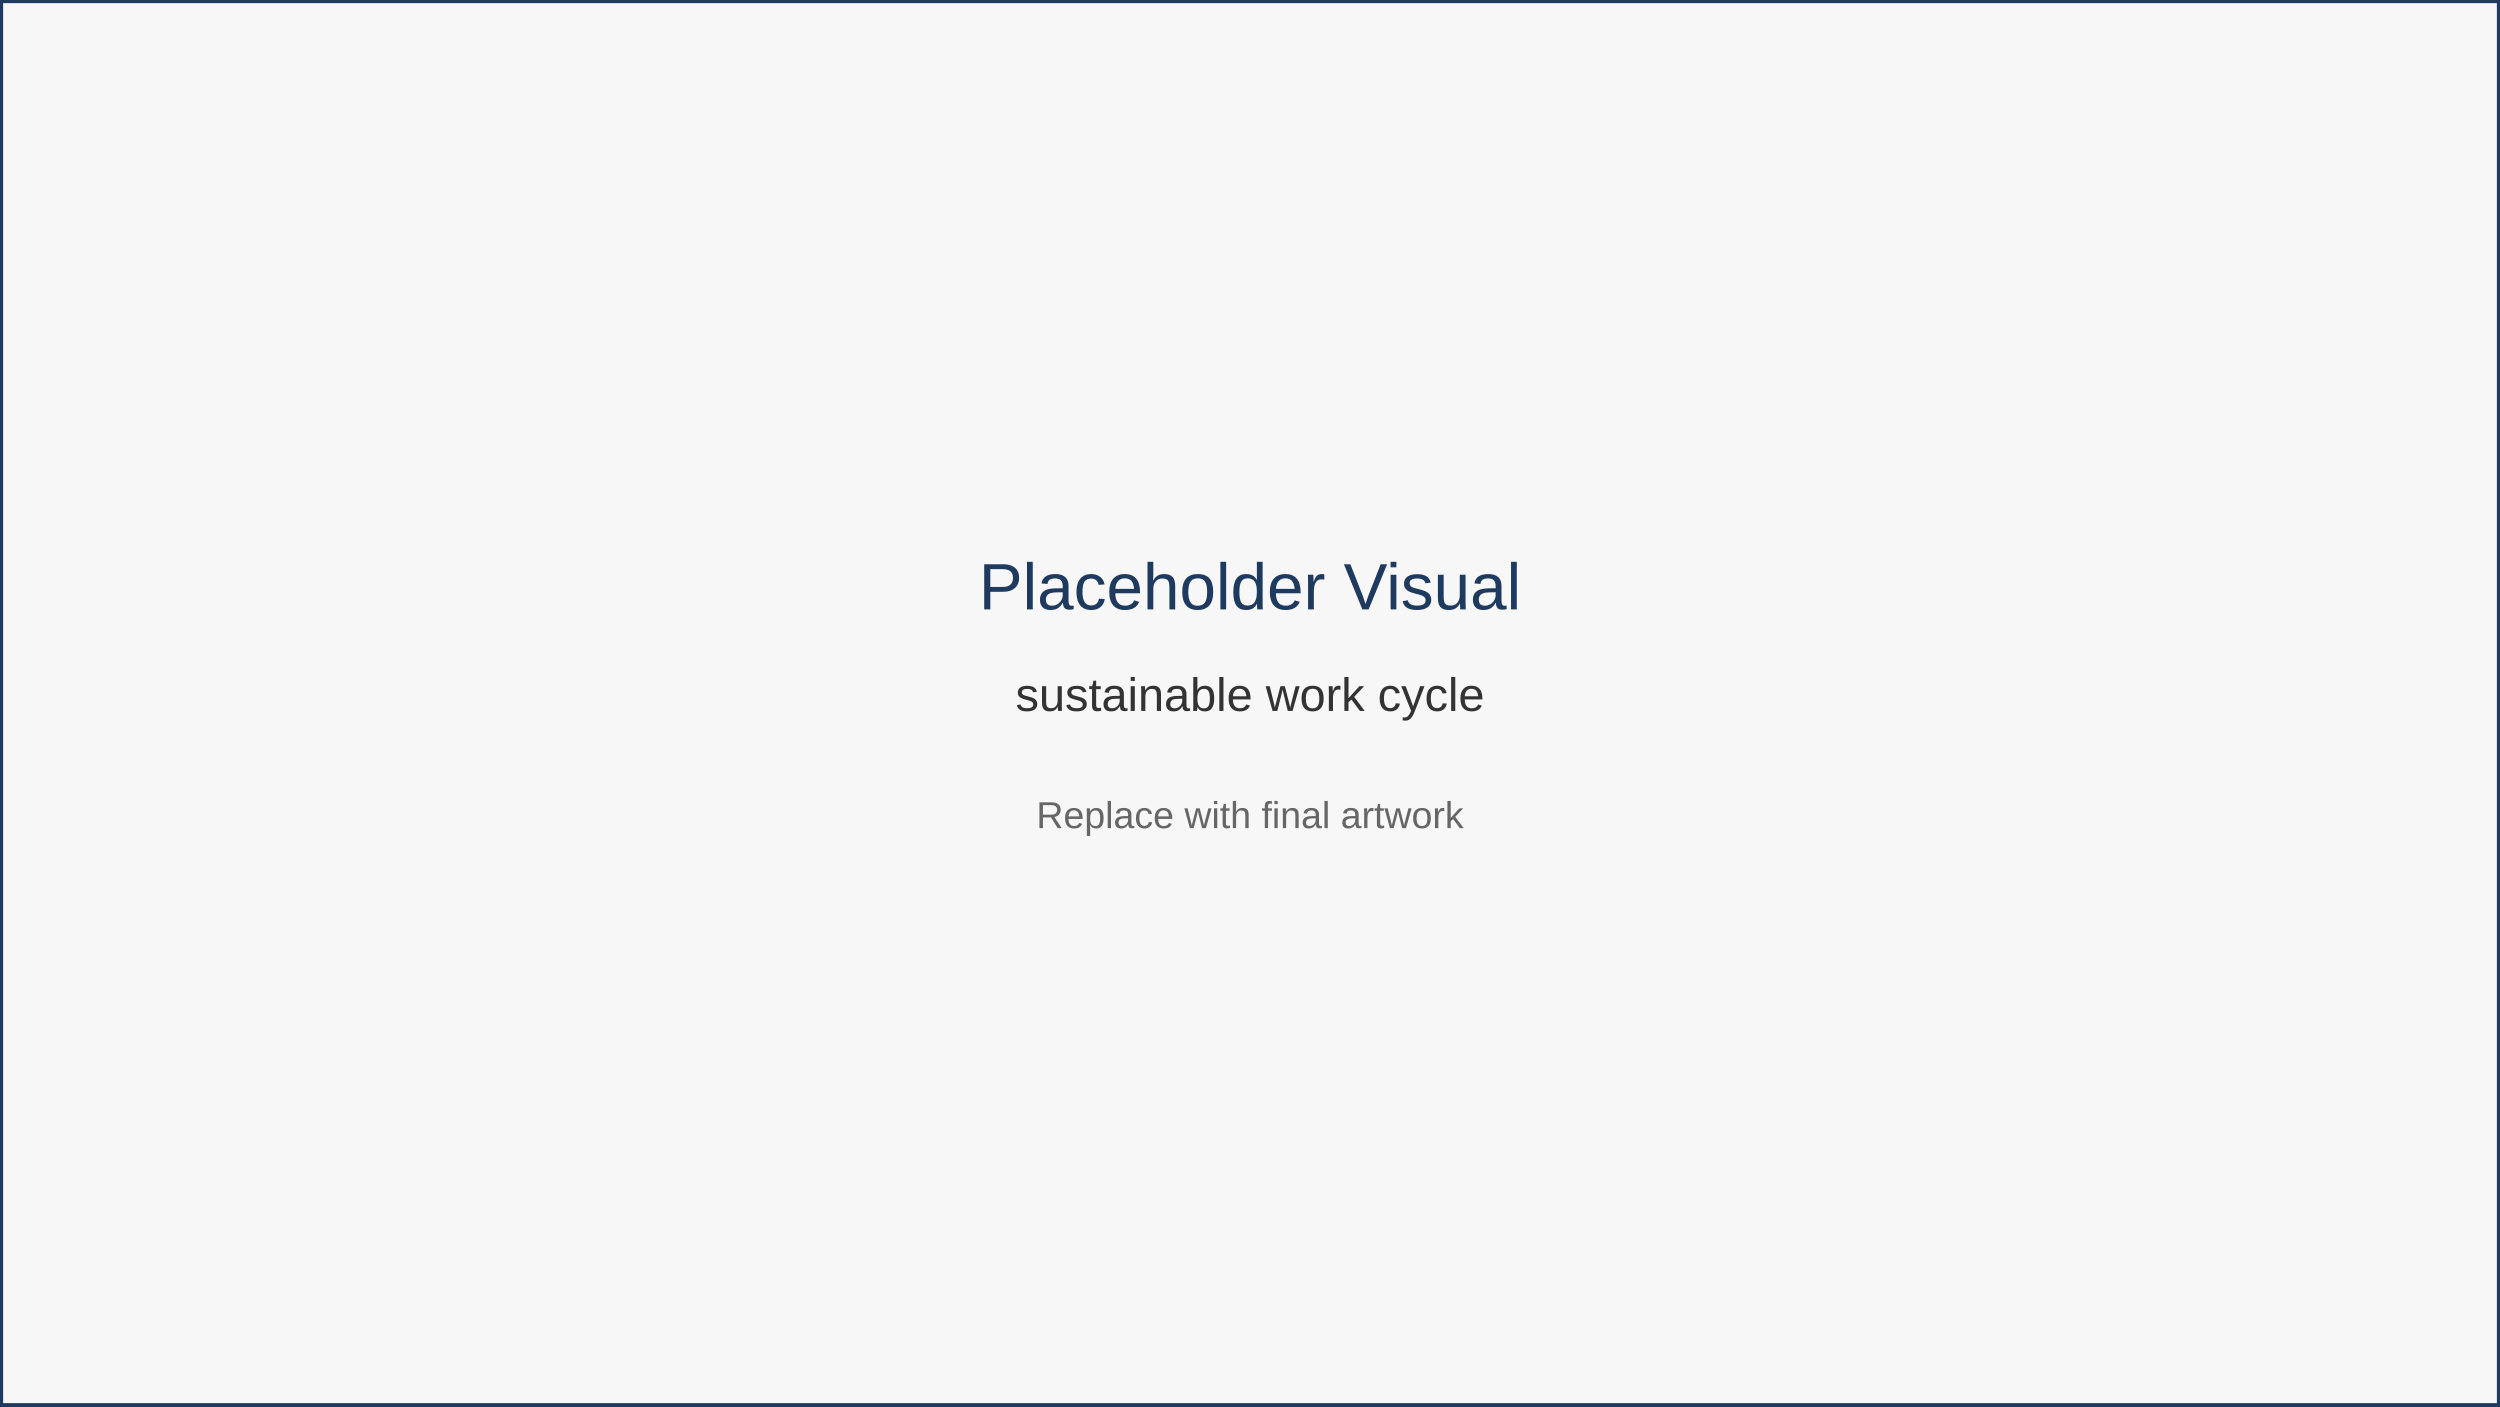
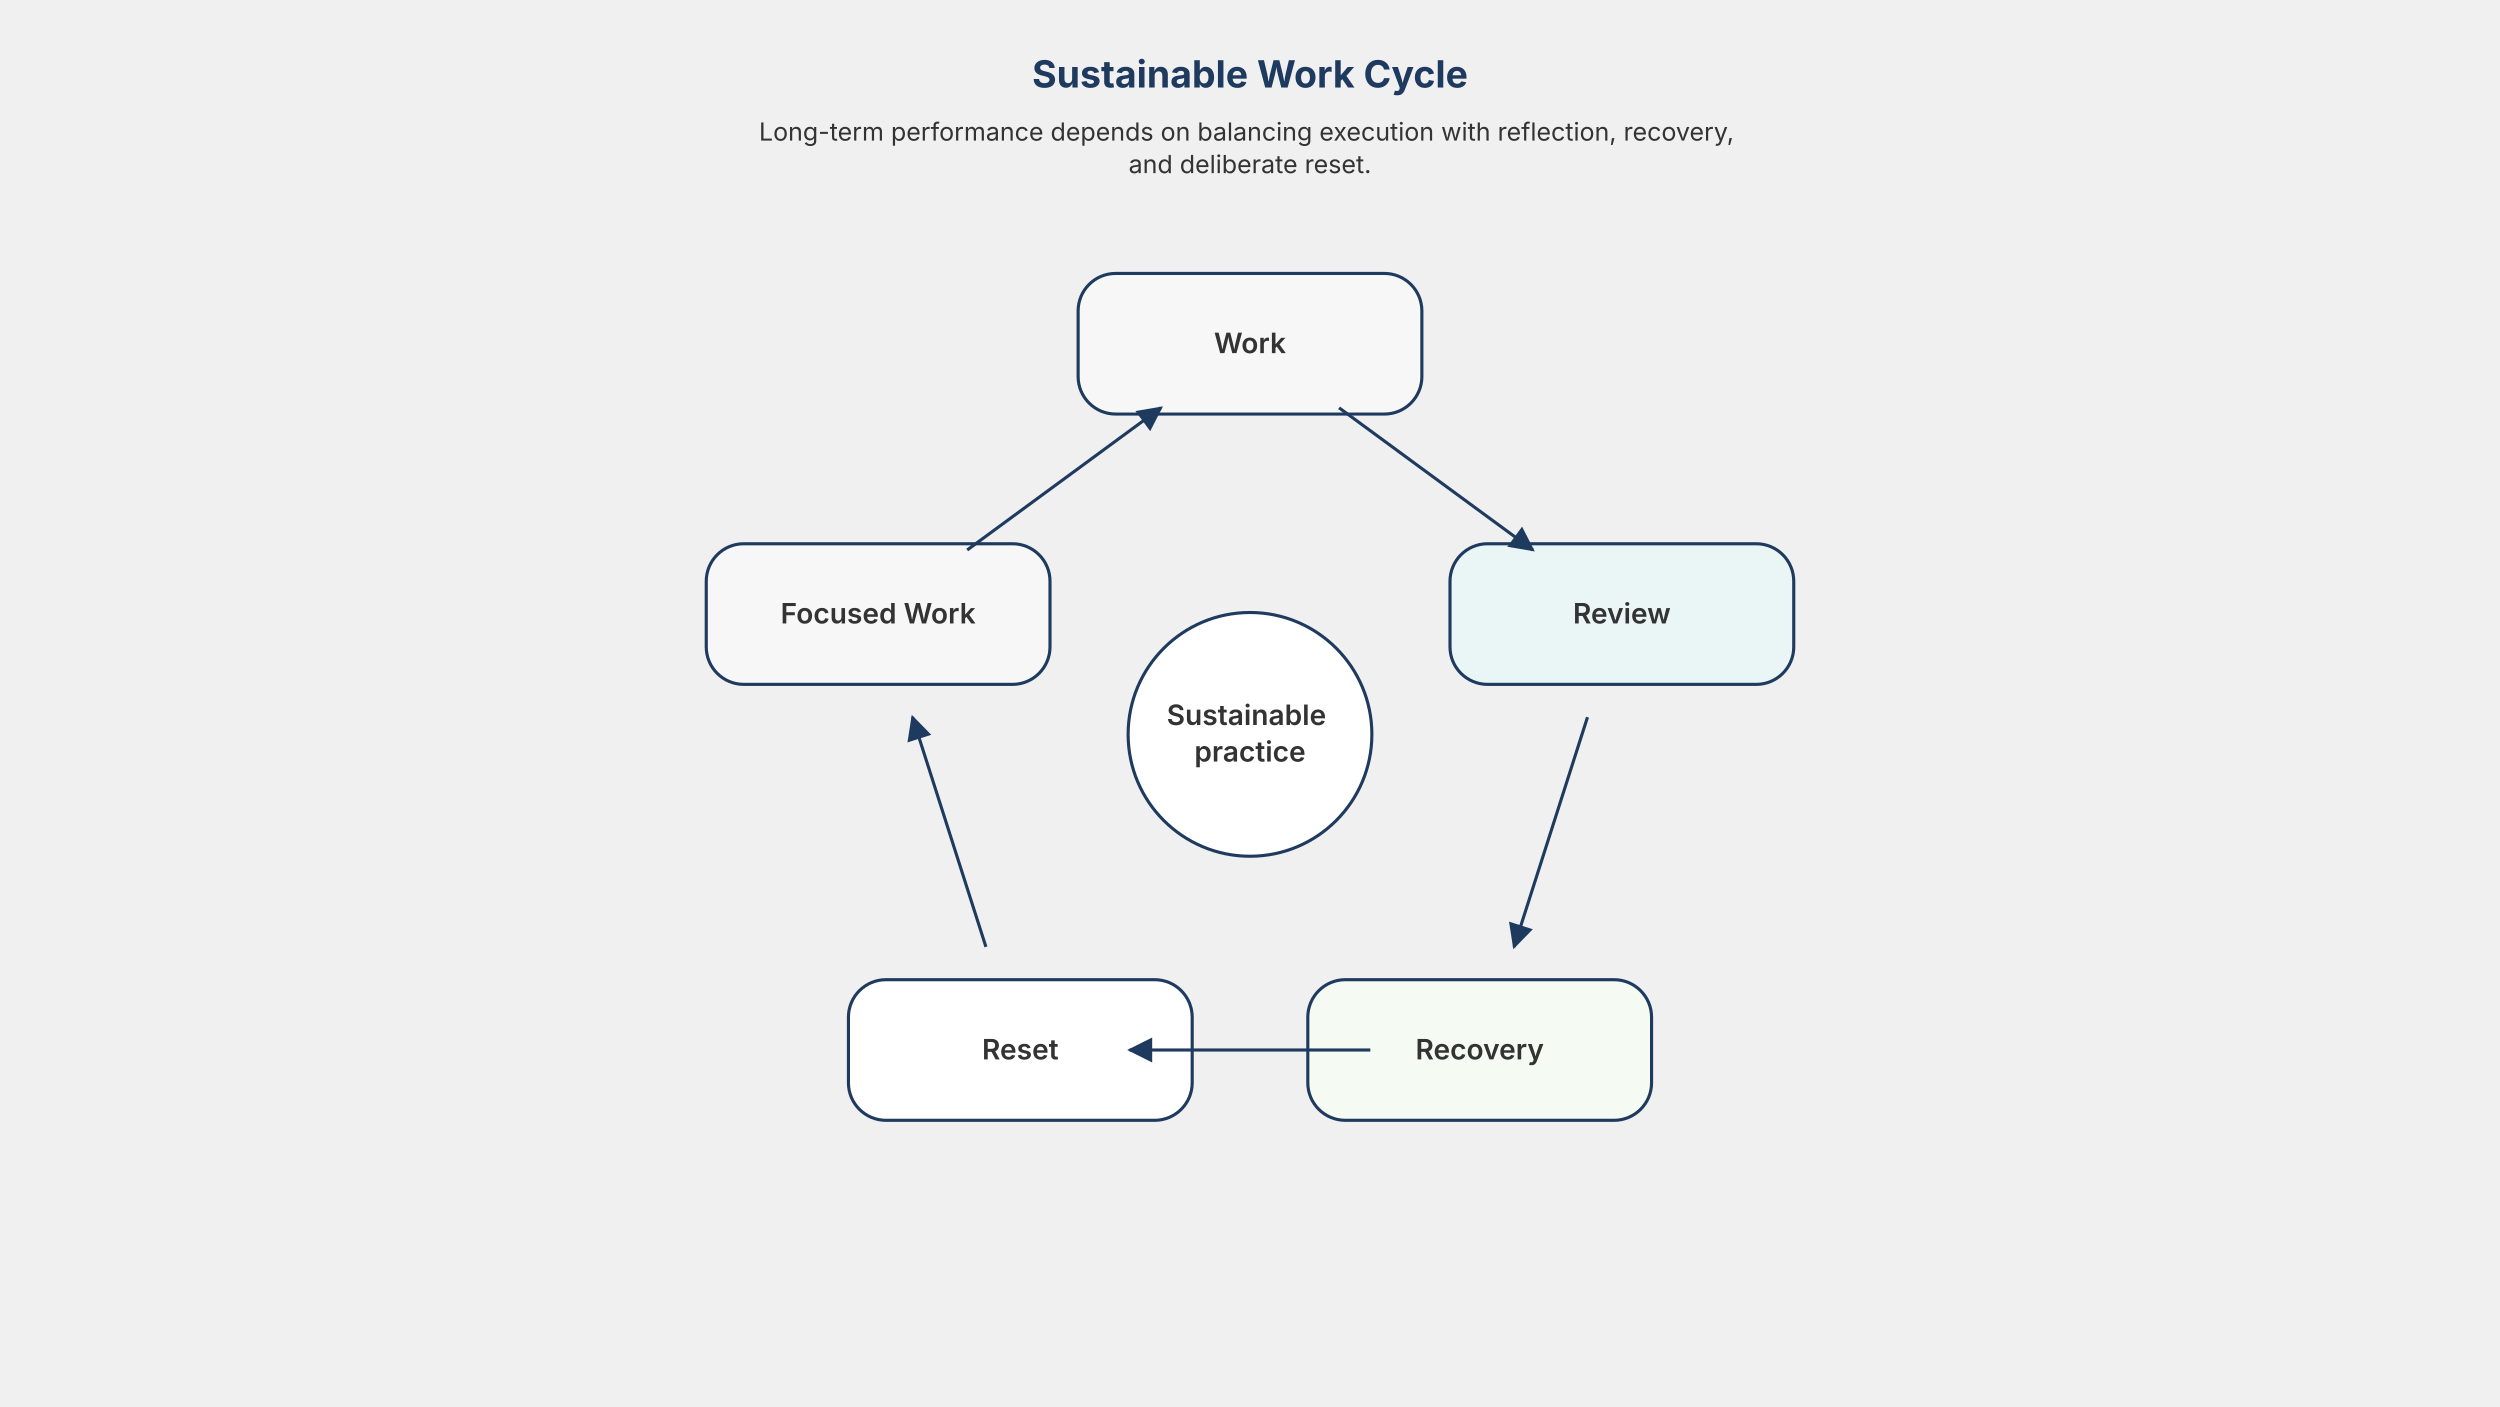
- <svg xmlns="http://www.w3.org/2000/svg" width="1600" height="900" viewBox="0 0 1600 900">
-   <rect width="1600" height="900" fill="#F7F7F7" stroke="#1F3A5F" stroke-width="4" />
-   <text x="800" y="390" text-anchor="middle" font-family="Arial, sans-serif" font-size="42" fill="#1F3A5F">
-     Placeholder Visual
+ <svg xmlns="http://www.w3.org/2000/svg" width="1600" height="900" viewBox="0 0 1600 900" fill="none">
+   <defs>
+     <marker id="arrow" viewBox="0 0 10 10" refX="9" refY="5" markerWidth="8" markerHeight="8" orient="auto-start-reverse">
+       <path d="M 0 0 L 10 5 L 0 10 z" fill="#1F3A5F" />
+     </marker>
+     <style>
+       text { font-family: Inter, Arial, sans-serif; fill: #333333; }
+       .title { font-size: 24px; font-weight: 700; fill: #1F3A5F; }
+       .label { font-size: 18px; font-weight: 600; }
+       .body { font-size: 16px; }
+       .small { font-size: 14px; }
+       .box { stroke: #1F3A5F; stroke-width: 2; }
+       .arrow { stroke: #1F3A5F; stroke-width: 2; fill: none; marker-end: url(#arrow); }
+       .dashed { stroke-dasharray: 8 8; }
+       .icon-circle { fill: #2FA4A9; }
+       .muted { fill: #F7F7F7; }
+     </style>
+   </defs>
+   <text x="800" y="56" text-anchor="middle" class="title">
+     <tspan x="800" dy="0">Sustainable Work Cycle</tspan>
  </text>
-   <text x="800" y="455" text-anchor="middle" font-family="Arial, sans-serif" font-size="30" fill="#333333">
-     sustainable work cycle
+   <text x="800" y="90" text-anchor="middle" class="body">
+     <tspan x="800" dy="0">Long-term performance depends on balancing execution with reflection, recovery,</tspan>
+     <tspan x="800" dy="1.3em">and deliberate reset.</tspan>
  </text>
-   <text x="800" y="530" text-anchor="middle" font-family="Arial, sans-serif" font-size="24" fill="#666666">
-     Replace with final artwork
+   <rect x="690" y="175" width="220" height="90" rx="24" fill="#F7F7F7" class="box" />
+   <text x="800" y="226" text-anchor="middle" class="label">
+     <tspan x="800" dy="0">Work</tspan>
+   </text>
+   <rect x="928" y="348" width="220" height="90" rx="24" fill="#EAF6F6" class="box" />
+   <text x="1038" y="399" text-anchor="middle" class="label">
+     <tspan x="1038" dy="0">Review</tspan>
+   </text>
+   <rect x="837" y="627" width="220" height="90" rx="24" fill="#F5FBF2" class="box" />
+   <text x="947" y="678" text-anchor="middle" class="label">
+     <tspan x="947" dy="0">Recovery</tspan>
+   </text>
+   <rect x="543" y="627" width="220" height="90" rx="24" fill="#FFFFFF" class="box" />
+   <text x="653" y="678" text-anchor="middle" class="label">
+     <tspan x="653" dy="0">Reset</tspan>
+   </text>
+   <rect x="452" y="348" width="220" height="90" rx="24" fill="#F7F7F7" class="box" />
+   <text x="562" y="399" text-anchor="middle" class="label">
+     <tspan x="562" dy="0">Focused Work</tspan>
+   </text>
+   <line x1="857" y1="261" x2="981" y2="352" class="arrow" />
+   <line x1="1016" y1="459" x2="969" y2="606" class="arrow" />
+   <line x1="877" y1="672" x2="723" y2="672" class="arrow" />
+   <line x1="631" y1="606" x2="584" y2="459" class="arrow" />
+   <line x1="619" y1="352" x2="743" y2="261" class="arrow" />
+   <circle cx="800" cy="470" r="78" fill="#FFFFFF" stroke="#1F3A5F" stroke-width="2" />
+   <text x="800" y="464" text-anchor="middle" class="label">
+     <tspan x="800" dy="0">Sustainable</tspan>
+     <tspan x="800" dy="1.3em">practice</tspan>
  </text>
</svg>
